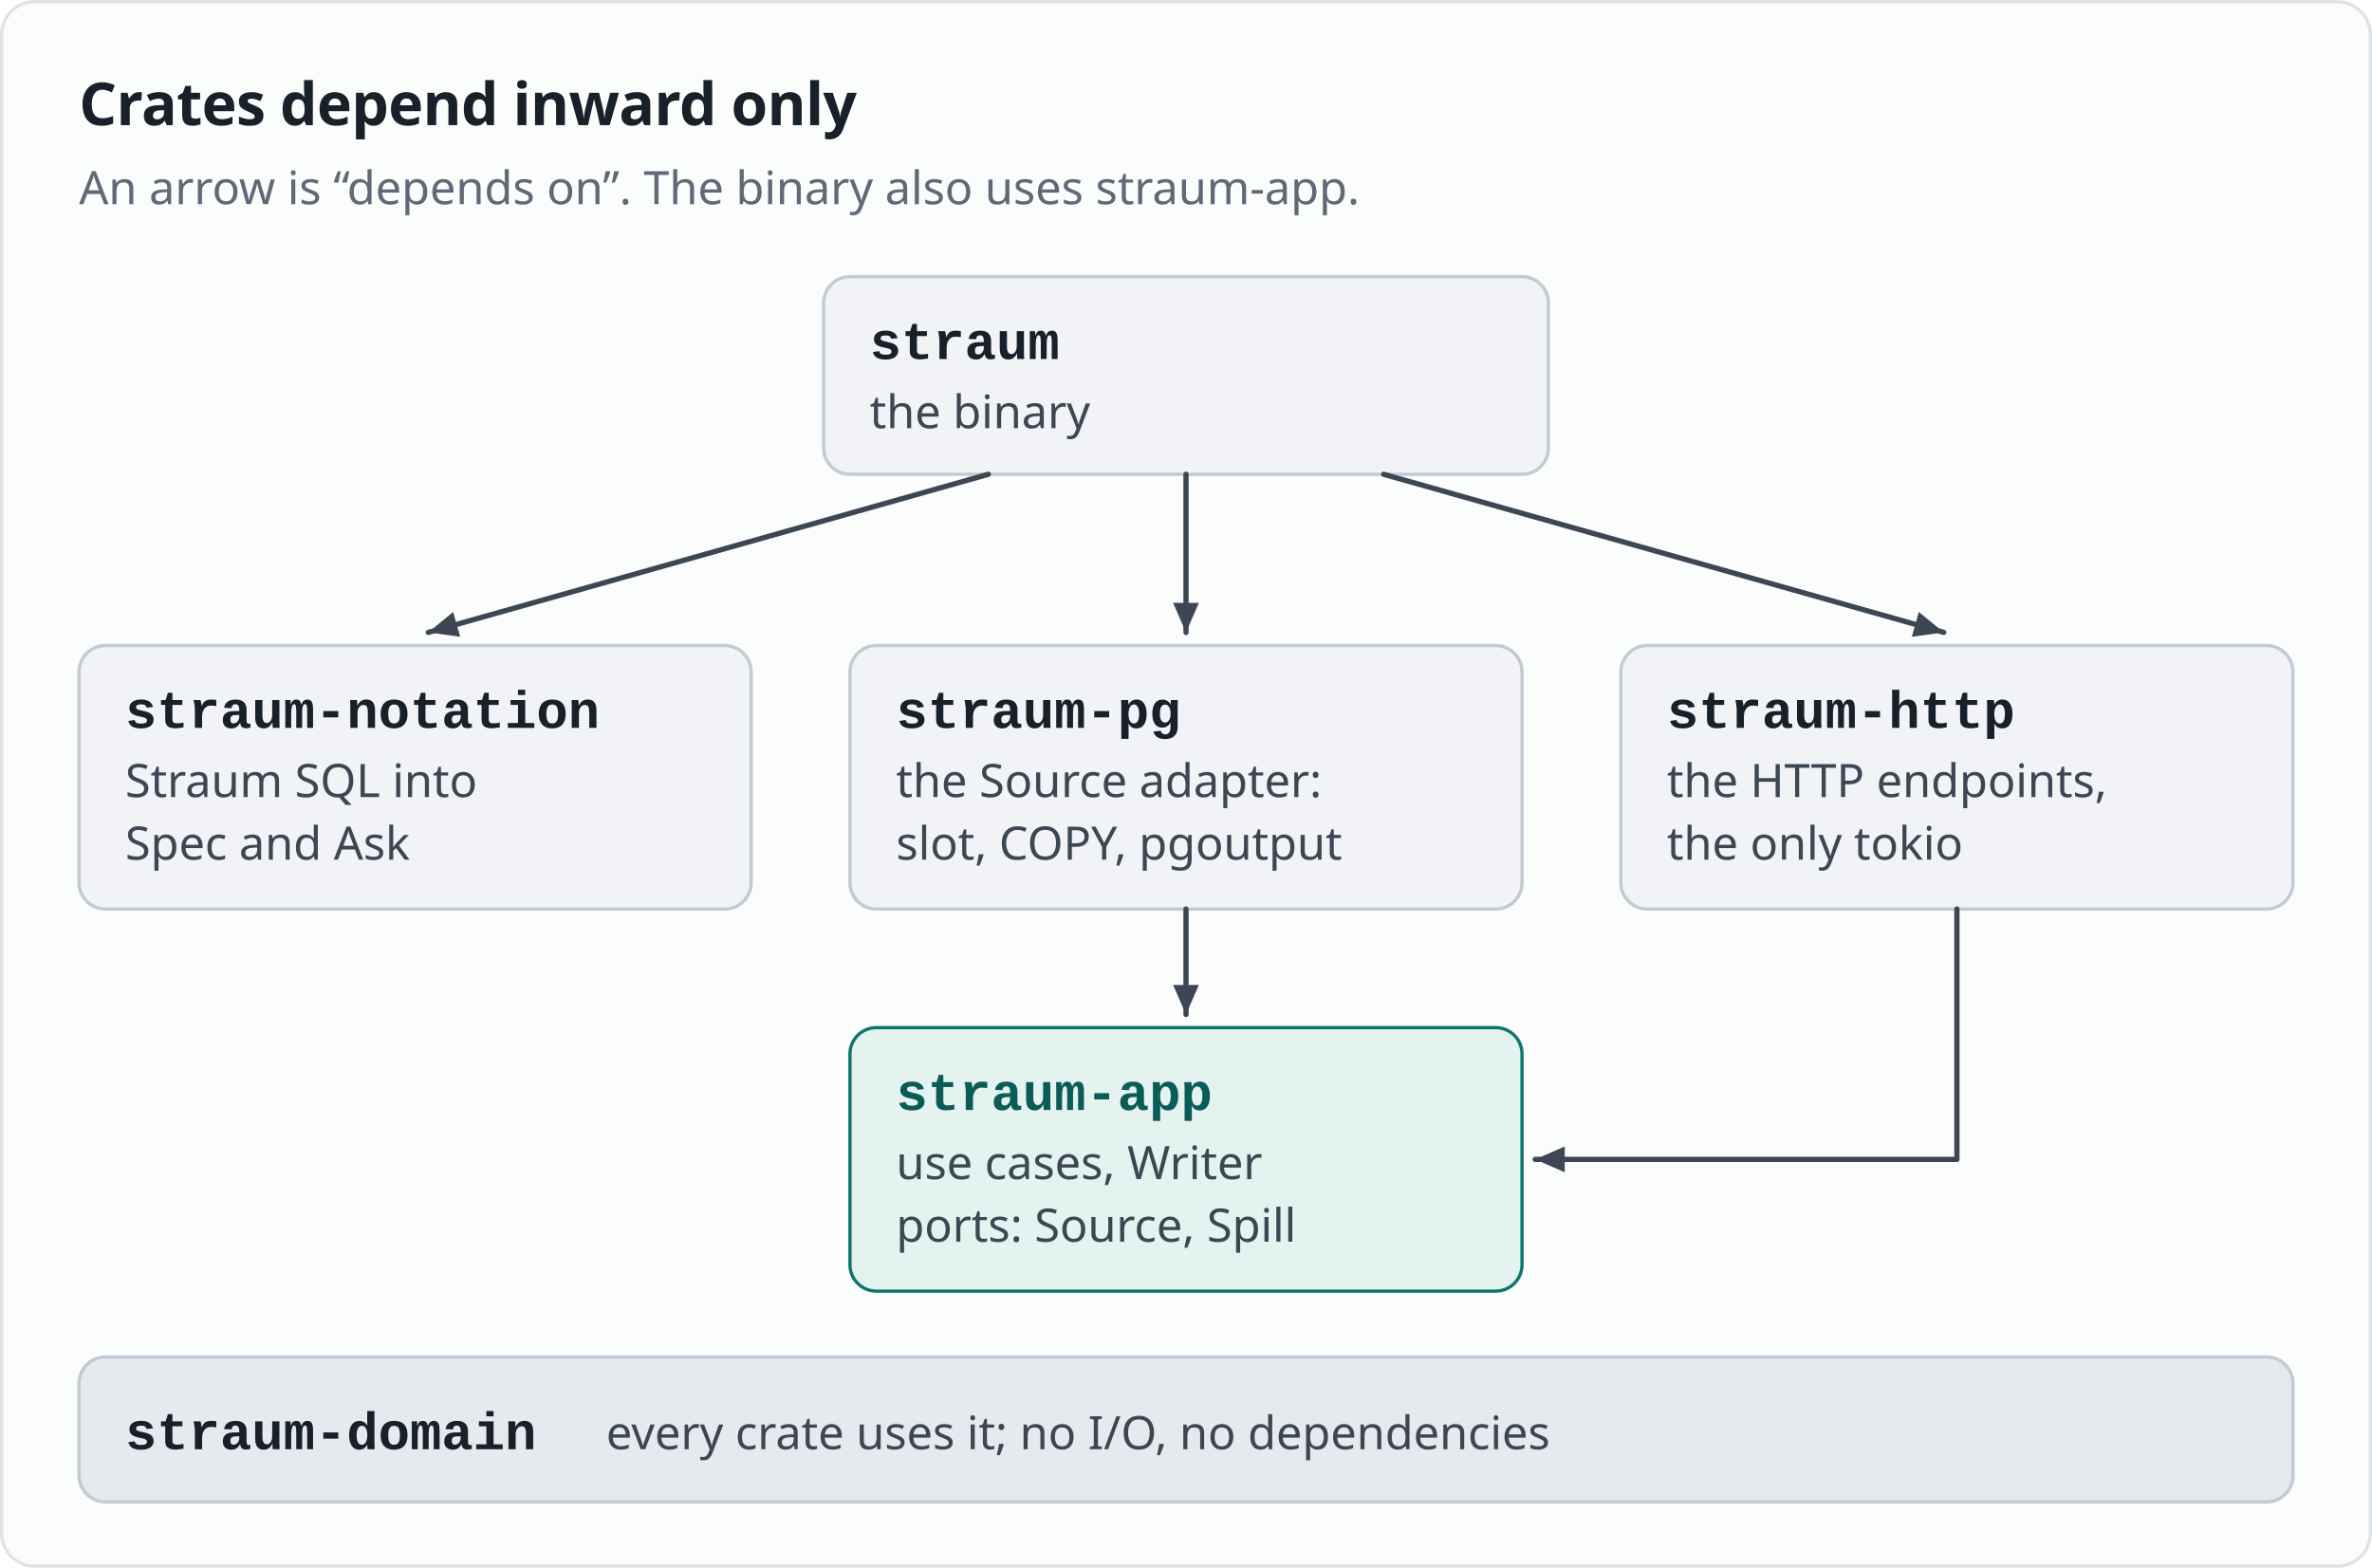
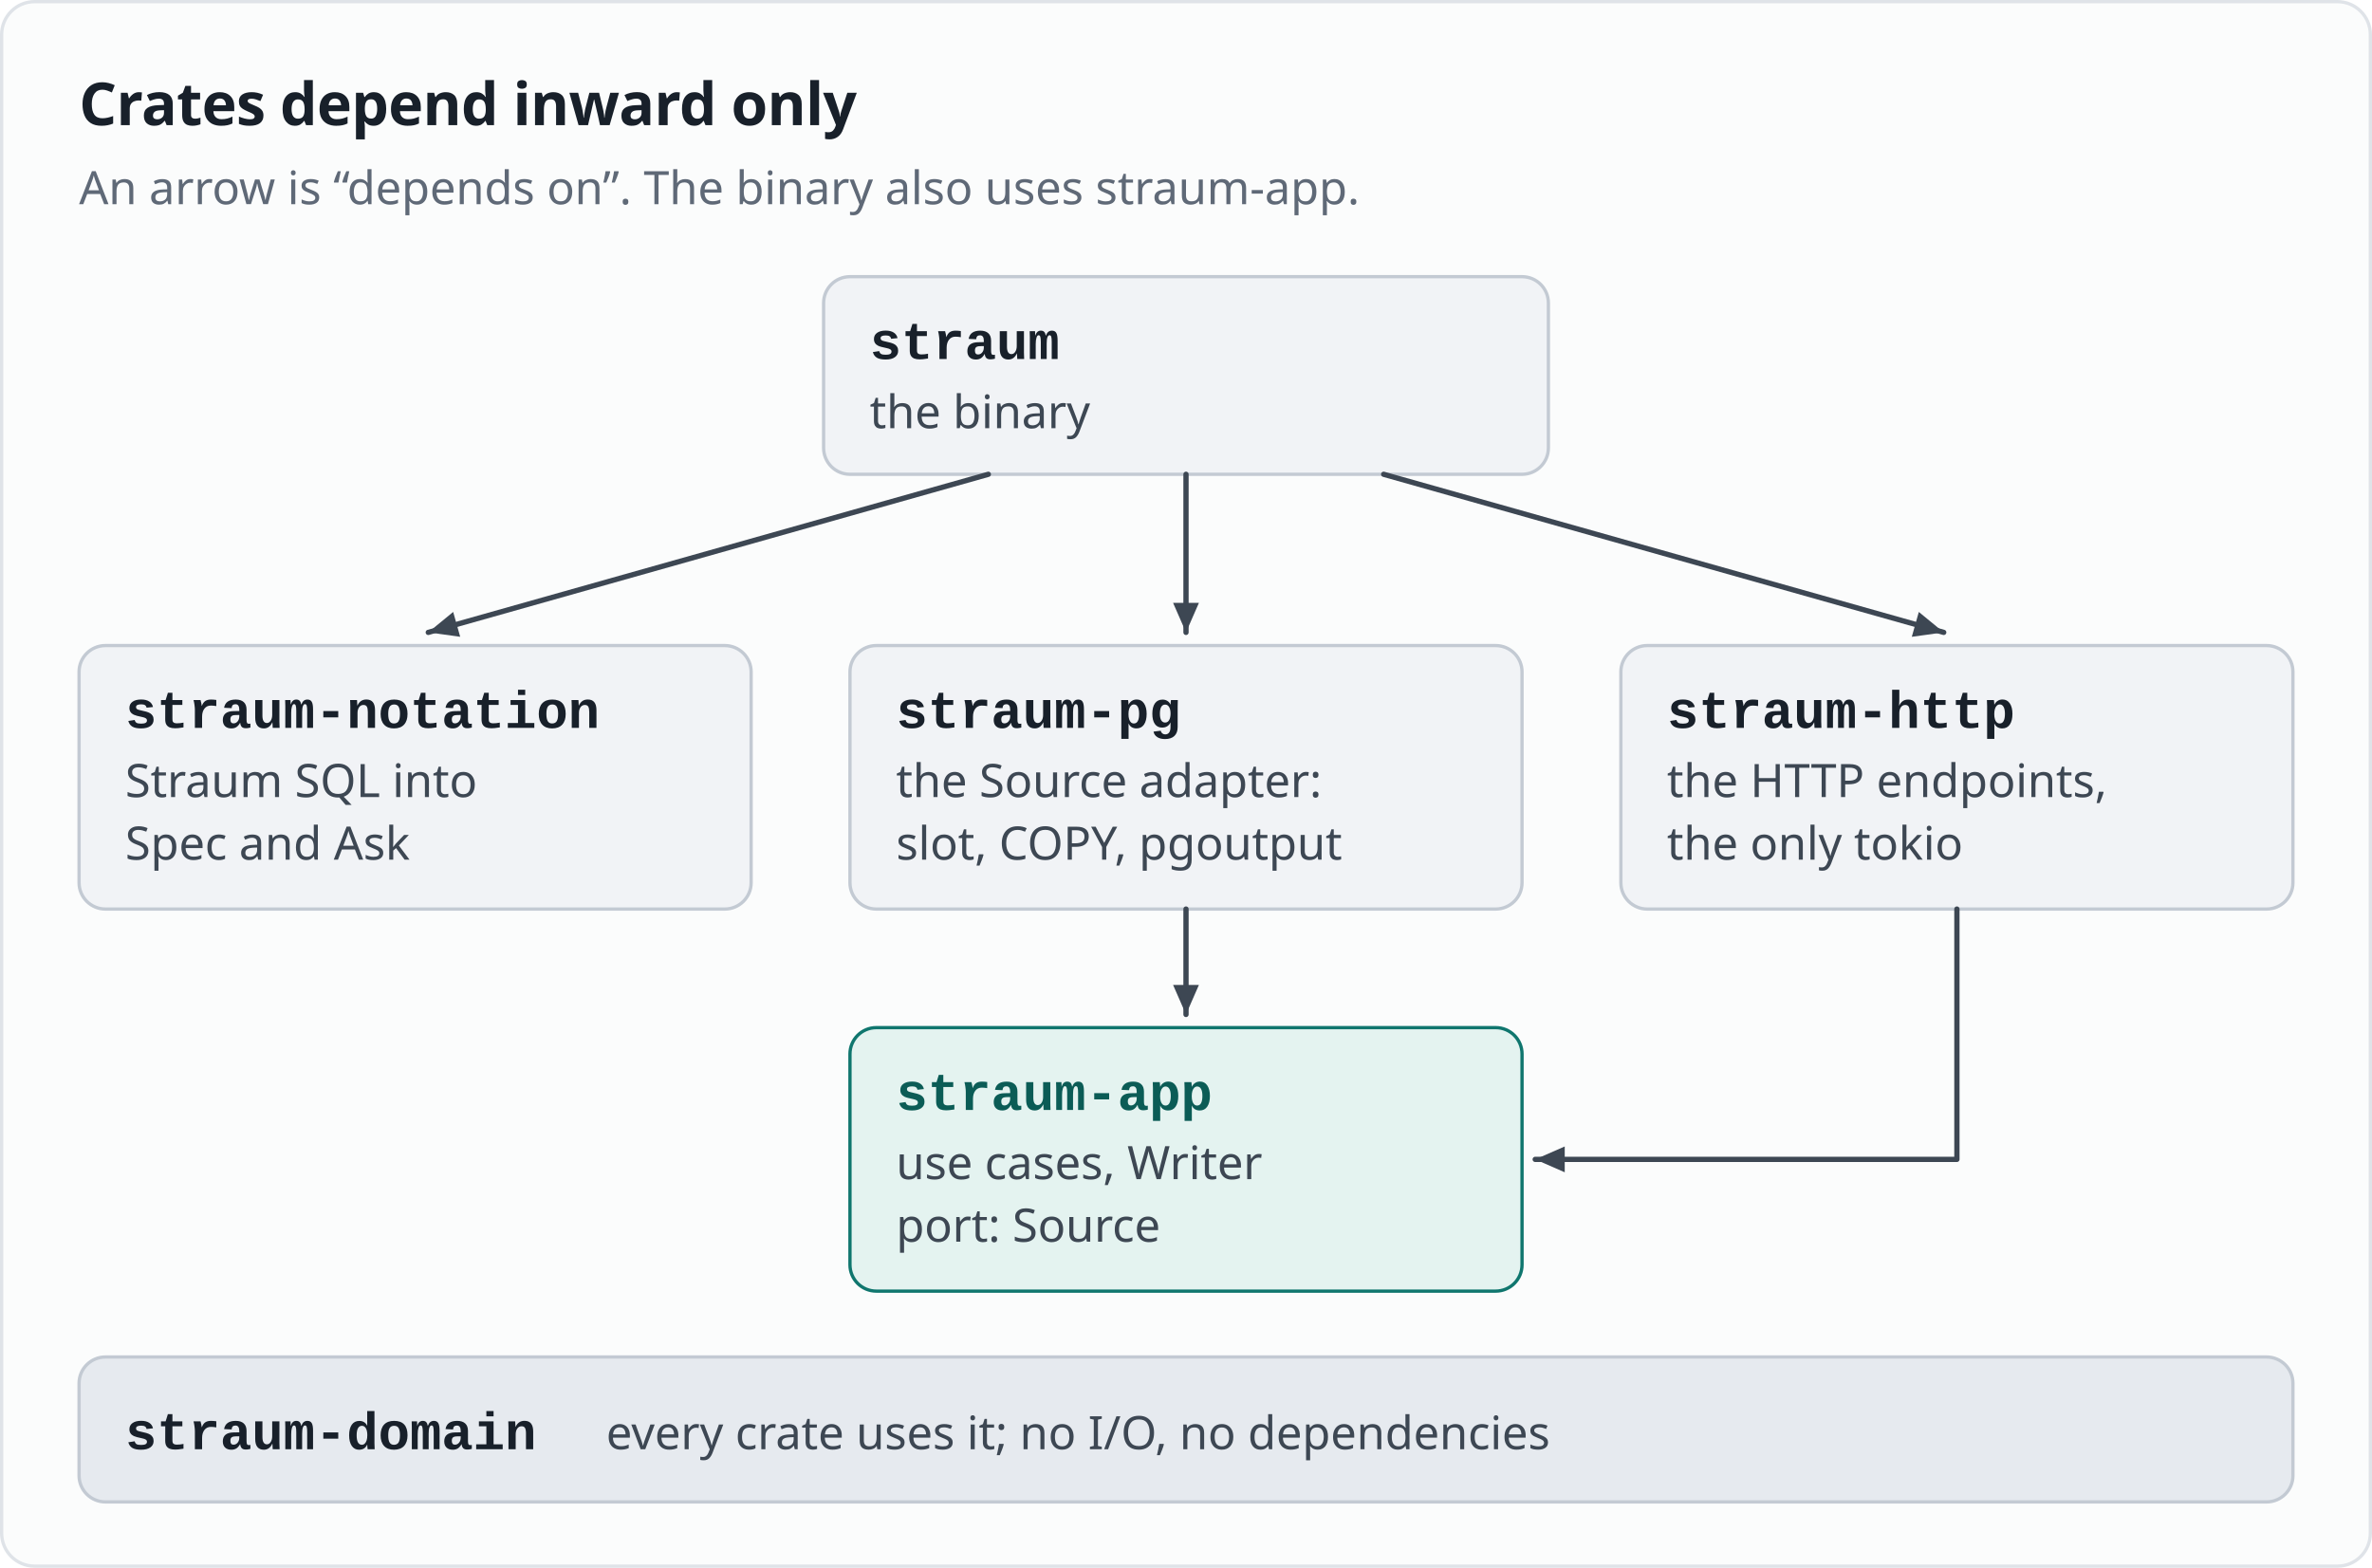
<svg xmlns="http://www.w3.org/2000/svg" width="720" height="476" viewBox="0 0 720 476" role="img" aria-labelledby="t d">
  <style>
  text{font-family:-apple-system, BlinkMacSystemFont, "Segoe UI", "Noto Sans", Helvetica, Arial, sans-serif;font-size:15px}
  .mono{font-family:ui-monospace, SFMono-Regular, "SF Mono", Menlo, Consolas, "Liberation Mono", monospace;font-size:14px}
  .title{font-size:18px;font-weight:600;letter-spacing:-0.01em}
  .sub{font-size:15px}
  .h{font-size:16px;font-weight:600}
  .b{font-weight:600}
  .s{font-size:14px}
  .lbl{font-size:13px;font-weight:600;letter-spacing:0.08em}
  .num{font-variant-numeric:tabular-nums}
  .it{font-style:italic}
  .halo{stroke-width:5px;stroke-linejoin:round;paint-order:stroke}
  .canvas,.box,.box2,.frame,.accbox,.errbox,.planbox{stroke-width:1px}
  .planbox{stroke-dasharray:5 4}
  .frame{stroke-dasharray:none}
  .rule,.life{stroke-width:1px;fill:none}
  .life{stroke-dasharray:3 4}
  .a,.a-acc,.a-err,.a-plan,.a-cfg{fill:none;stroke-width:1.6px;stroke-linecap:round;stroke-linejoin:round}
  .a-plan{stroke-dasharray:5 4}
  .a-cfg{stroke-dasharray:1.5 4;stroke-width:1.6px}
  .canvas{fill:#fbfcfc;stroke:#dfe3e8}
  text{fill:#18202a}
  .ink2{fill:#3d4753}
  .muted{fill:#5f6977}
  .acc{fill:#0b5c56}
  .err{fill:#b4472c}
  .plantext{fill:#8a939f}
  .halo{stroke:#fbfcfc}
  .box{fill:#f1f3f6;stroke:#c3cad3}
  .box2{fill:#e6eaef;stroke:#c3cad3}
  .frame{fill:none;stroke:#c3cad3}
  .accbox{fill:#e4f3f0;stroke:#0f766e}
  .errbox{fill:#faece7;stroke:#b4472c}
  .planbox{fill:none;stroke:#8a939f}
  .rule{stroke:#c3cad3}
  .life{stroke:#c3cad3}
  .fillacc{fill:#0f766e}
  .fillerr{fill:#b4472c}
  .fillink{fill:#3d4753}
  .fillplan{fill:#8a939f}
  .fillcanvas{fill:#fbfcfc}
  .a{stroke:#3d4753}
  .a-acc{stroke:#0f766e}
  .a-err{stroke:#b4472c}
  .a-plan{stroke:#8a939f}
  .a-cfg{stroke:#5f6977}
  .band{fill:#f1f3f6}
  .errband{fill:#faece7}
  @media (prefers-color-scheme: dark){
  .canvas{fill:#0f141a;stroke:#2a323c}
  text{fill:#e6edf3}
  .ink2{fill:#c4ccd5}
  .muted{fill:#97a2ae}
  .acc{fill:#7fd3c7}
  .err{fill:#e2795c}
  .plantext{fill:#6f7a86}
  .halo{stroke:#0f141a}
  .box{fill:#161d25;stroke:#3b4551}
  .box2{fill:#1e2730;stroke:#3b4551}
  .frame{fill:none;stroke:#3b4551}
  .accbox{fill:#0f2724;stroke:#3cb4a4}
  .errbox{fill:#2b1914;stroke:#e2795c}
  .planbox{fill:none;stroke:#6f7a86}
  .rule{stroke:#3b4551}
  .life{stroke:#3b4551}
  .fillacc{fill:#3cb4a4}
  .fillerr{fill:#e2795c}
  .fillink{fill:#c4ccd5}
  .fillplan{fill:#6f7a86}
  .fillcanvas{fill:#0f141a}
  .a{stroke:#c4ccd5}
  .a-acc{stroke:#3cb4a4}
  .a-err{stroke:#e2795c}
  .a-plan{stroke:#6f7a86}
  .a-cfg{stroke:#97a2ae}
  .band{fill:#161d25}
  .errband{fill:#2b1914}
  }
  </style>
  <defs>
    <marker id="m" viewBox="0 0 10 10" refX="9" refY="5" markerWidth="7" markerHeight="7" orient="auto-start-reverse">
      <path class="fillink" d="M1 1.5 9 5 1 8.5z" />
    </marker>
    <marker id="m-acc" viewBox="0 0 10 10" refX="9" refY="5" markerWidth="7" markerHeight="7" orient="auto-start-reverse">
      <path class="fillacc" d="M1 1.5 9 5 1 8.5z" />
    </marker>
    <marker id="m-err" viewBox="0 0 10 10" refX="9" refY="5" markerWidth="7" markerHeight="7" orient="auto-start-reverse">
      <path class="fillerr" d="M1 1.5 9 5 1 8.5z" />
    </marker>
    <marker id="m-plan" viewBox="0 0 10 10" refX="9" refY="5" markerWidth="7" markerHeight="7" orient="auto-start-reverse">
      <path class="fillplan" d="M1 1.5 9 5 1 8.5z" />
    </marker>
  </defs>
  <rect class="canvas" x="0.5" y="0.5" width="719" height="475" rx="10" />
  <text x="24" y="38" class="title">Crates depend inward only</text>
  <text x="24" y="62" class="s muted">An arrow is “depends on”. The binary also uses straum-app.</text>
  <rect class="box" x="250" y="84" width="220" height="60" rx="8" />
  <text x="264" y="109" class="h mono">straum</text>
  <text x="264" y="130" class="s ink2">the binary</text>
  <rect class="box" x="24" y="196" width="204" height="80" rx="8" />
  <text x="38" y="221" class="h mono">straum-notation</text>
  <text x="38" y="242" class="s ink2">Straum SQL into</text>
  <text x="38" y="261" class="s ink2">Spec and Ask</text>
  <rect class="box" x="258" y="196" width="204" height="80" rx="8" />
  <text x="272" y="221" class="h mono">straum-pg</text>
  <text x="272" y="242" class="s ink2">the Source adapter:</text>
  <text x="272" y="261" class="s ink2">slot, COPY, pgoutput</text>
  <rect class="box" x="492" y="196" width="204" height="80" rx="8" />
  <text x="506" y="221" class="h mono">straum-http</text>
  <text x="506" y="242" class="s ink2">the HTTP endpoints,</text>
  <text x="506" y="261" class="s ink2">the only tokio</text>
  <rect class="accbox" x="258" y="312" width="204" height="80" rx="8" />
  <text x="272" y="337" class="h mono acc">straum-app</text>
  <text x="272" y="358" class="s ink2">use cases, Writer</text>
-   <text x="272" y="377" class="s ink2">ports: Source, Spill</text>
+   <text x="272" y="377" class="s ink2">port: Source</text>
  <rect class="box2" x="24" y="412" width="672" height="44" rx="8" />
  <text x="38" y="440" class="h mono" text-anchor="start">straum-domain</text>
  <text x="184" y="440" class="s ink2" text-anchor="start">every crate uses it; no I/O, no dependencies</text>
  <path class="a" d="M300 144 L130 192" marker-end="url(#m)" />
  <path class="a" d="M360 144 L360 192" marker-end="url(#m)" />
  <path class="a" d="M420 144 L590 192" marker-end="url(#m)" />
  <path class="a" d="M360 276 L360 308" marker-end="url(#m)" />
  <path class="a" d="M594 276 V352 H466" marker-end="url(#m)" />
</svg>
